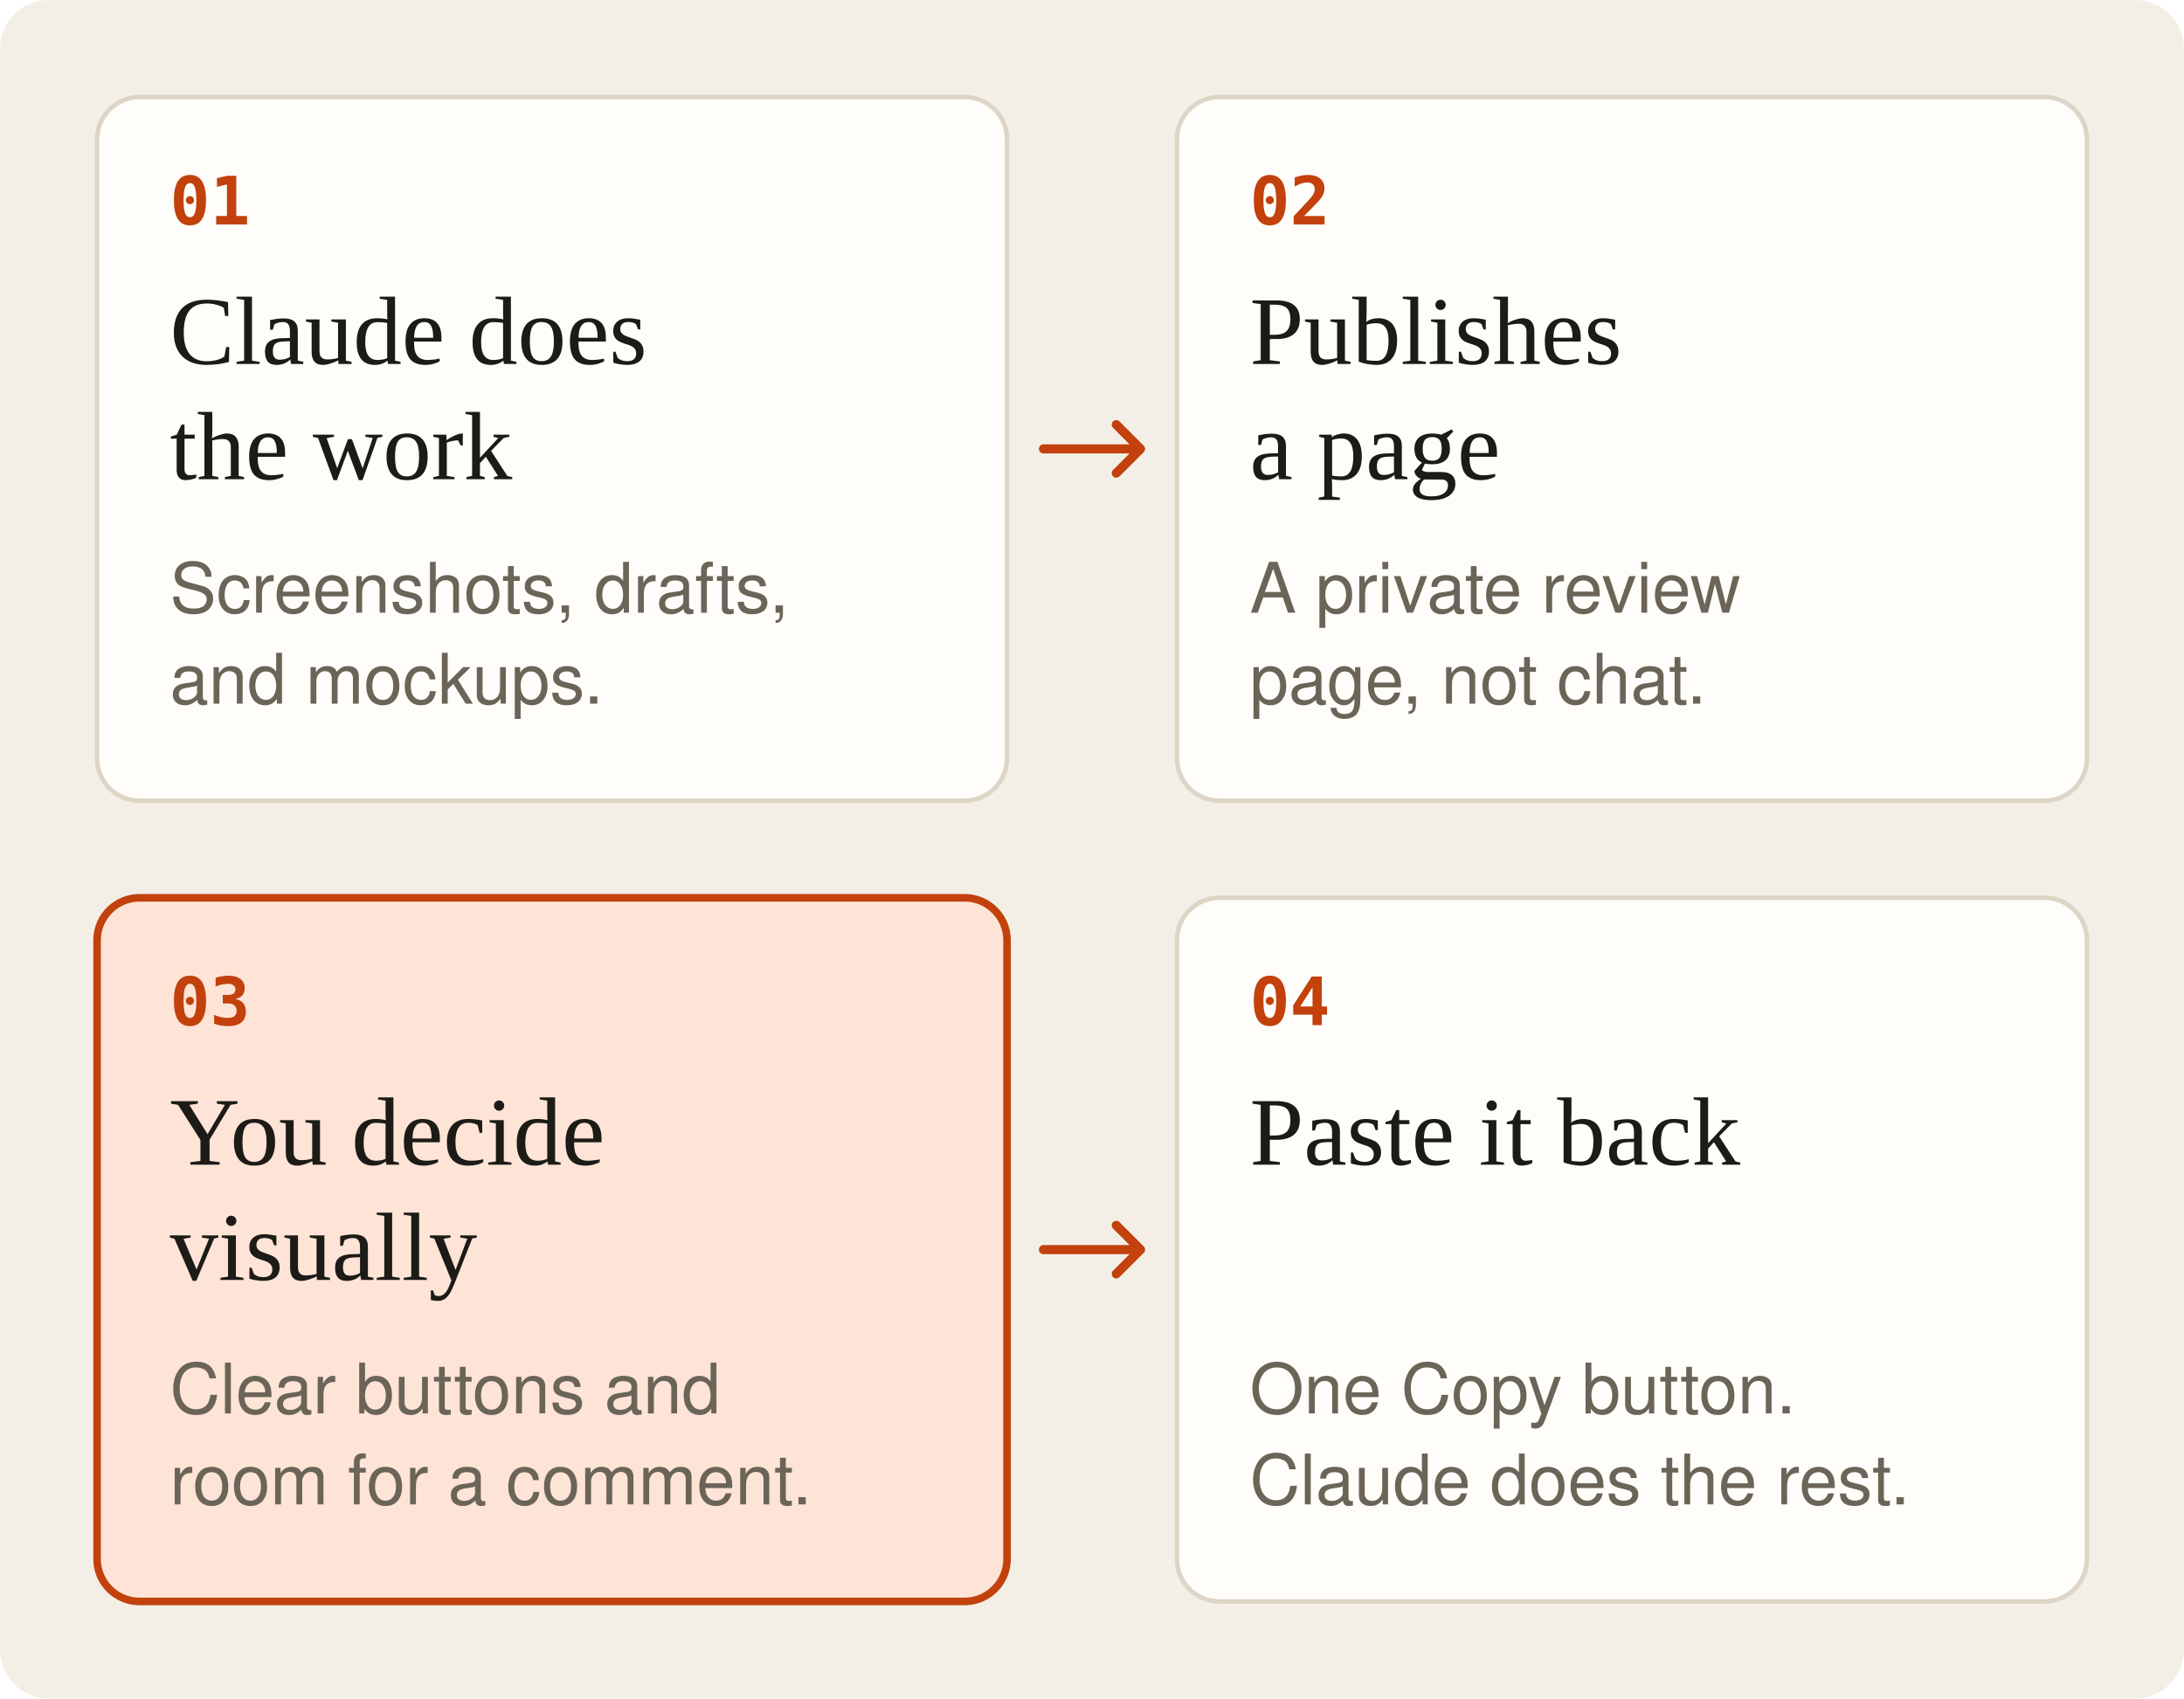
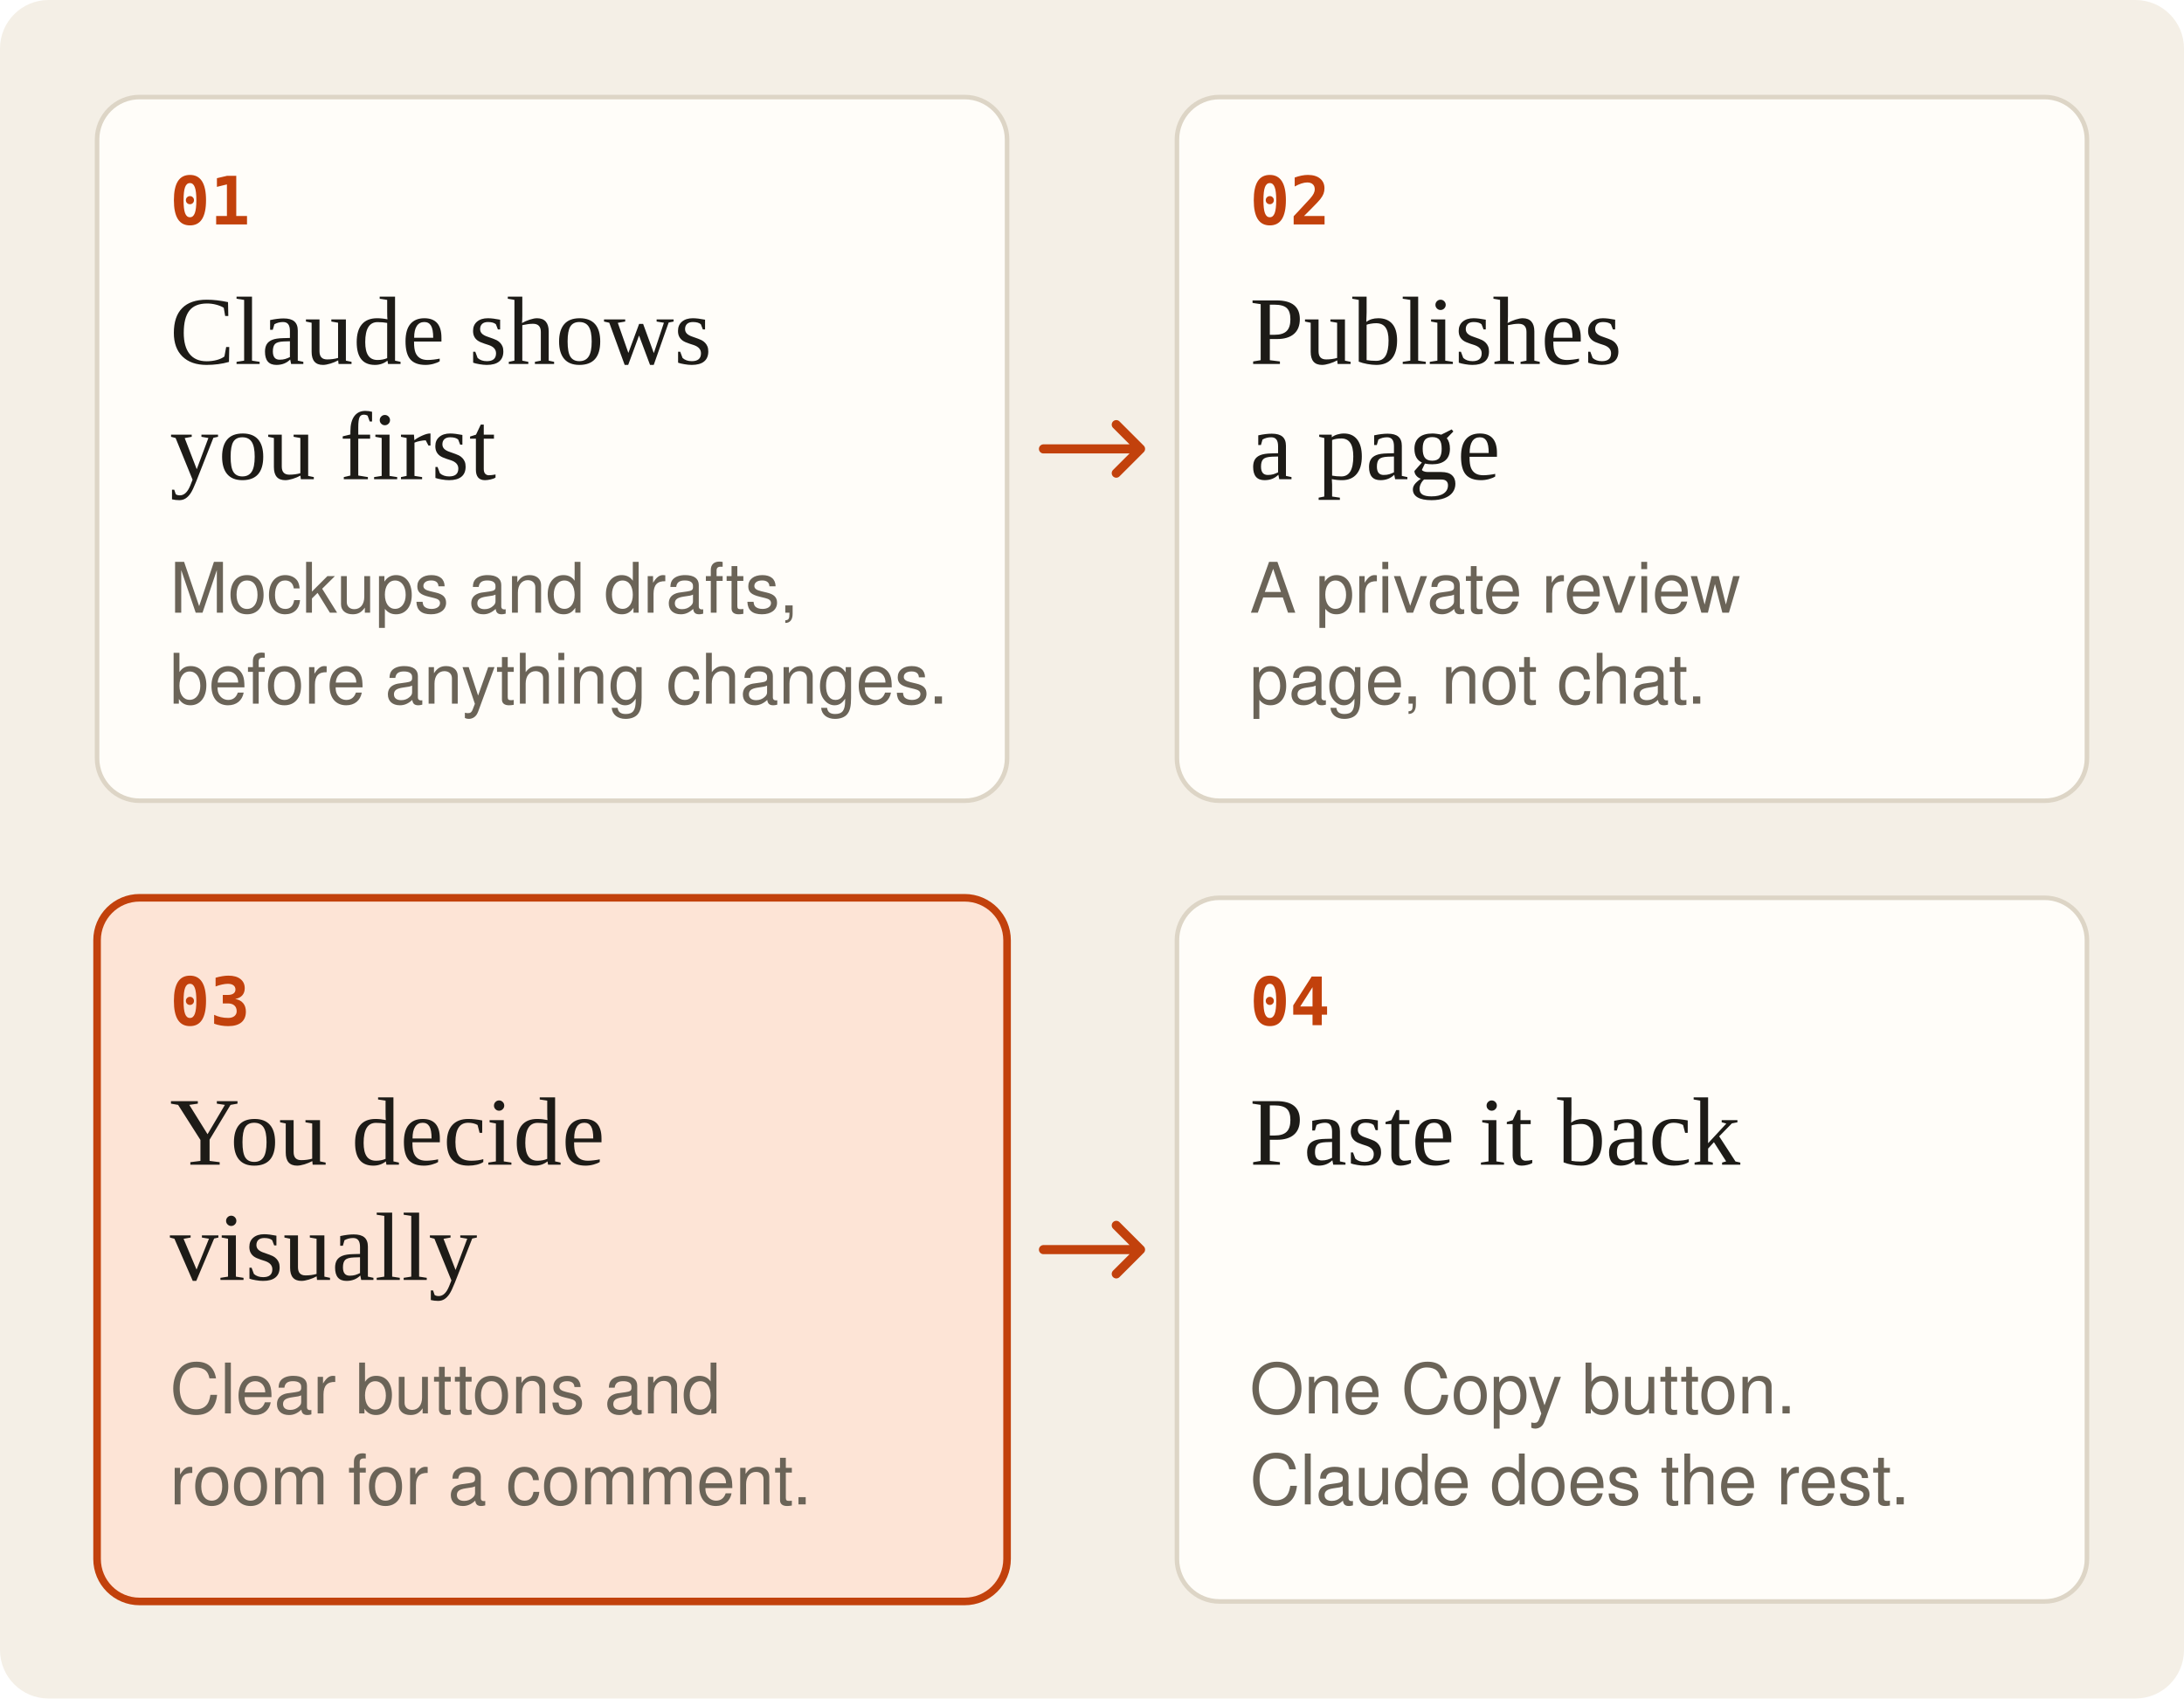
<svg xmlns="http://www.w3.org/2000/svg" viewBox="0 0 720 560" width="720" height="560" role="img" aria-labelledby="t d">
  <rect width="720" height="560" rx="16" fill="#f4efe6" />
  <rect x="32" y="32" width="300" height="232" rx="14" fill="#fffdf9" stroke="#ddd5c6" stroke-width="1.5" />
  <text x="56" y="74" font-family="ui-monospace, SFMono-Regular, Menlo, Consolas, monospace" font-size="22" font-weight="700" fill="#c2410c">01</text>
-   <text x="56" y="120" font-family="Georgia, 'Times New Roman', serif" font-size="32" fill="#1d1b17">Claude does</text>
-   <text x="56" y="158" font-family="Georgia, 'Times New Roman', serif" font-size="32" fill="#1d1b17">the work</text>
-   <text x="56" y="202" font-family="-apple-system, 'Segoe UI', Helvetica, Arial, sans-serif" font-size="23" fill="#6b6458">Screenshots, drafts,</text>
-   <text x="56" y="232" font-family="-apple-system, 'Segoe UI', Helvetica, Arial, sans-serif" font-size="23" fill="#6b6458">and mockups.</text>
+   <text x="56" y="120" font-family="Georgia, 'Times New Roman', serif" font-size="32" fill="#1d1b17">Claude shows</text>
+   <text x="56" y="158" font-family="Georgia, 'Times New Roman', serif" font-size="32" fill="#1d1b17">you first</text>
+   <text x="56" y="202" font-family="-apple-system, 'Segoe UI', Helvetica, Arial, sans-serif" font-size="23" fill="#6b6458">Mockups and drafts,</text>
+   <text x="56" y="232" font-family="-apple-system, 'Segoe UI', Helvetica, Arial, sans-serif" font-size="23" fill="#6b6458">before anything changes.</text>
  <path d="M344 148.0 h32 m-8 -8 l8 8 l-8 8" fill="none" stroke="#c2410c" stroke-width="3" stroke-linecap="round" stroke-linejoin="round" />
  <rect x="388" y="32" width="300" height="232" rx="14" fill="#fffdf9" stroke="#ddd5c6" stroke-width="1.5" />
  <text x="412" y="74" font-family="ui-monospace, SFMono-Regular, Menlo, Consolas, monospace" font-size="22" font-weight="700" fill="#c2410c">02</text>
  <text x="412" y="120" font-family="Georgia, 'Times New Roman', serif" font-size="32" fill="#1d1b17">Publishes</text>
  <text x="412" y="158" font-family="Georgia, 'Times New Roman', serif" font-size="32" fill="#1d1b17">a page</text>
  <text x="412" y="202" font-family="-apple-system, 'Segoe UI', Helvetica, Arial, sans-serif" font-size="23" fill="#6b6458">A private review</text>
  <text x="412" y="232" font-family="-apple-system, 'Segoe UI', Helvetica, Arial, sans-serif" font-size="23" fill="#6b6458">page, not chat.</text>
  <rect x="32" y="296" width="300" height="232" rx="14" fill="#fde4d6" stroke="#c2410c" stroke-width="2.5" />
  <text x="56" y="338" font-family="ui-monospace, SFMono-Regular, Menlo, Consolas, monospace" font-size="22" font-weight="700" fill="#c2410c">03</text>
  <text x="56" y="384" font-family="Georgia, 'Times New Roman', serif" font-size="32" fill="#1d1b17">You decide</text>
  <text x="56" y="422" font-family="Georgia, 'Times New Roman', serif" font-size="32" fill="#1d1b17">visually</text>
  <text x="56" y="466" font-family="-apple-system, 'Segoe UI', Helvetica, Arial, sans-serif" font-size="23" fill="#6b6458">Clear buttons and</text>
  <text x="56" y="496" font-family="-apple-system, 'Segoe UI', Helvetica, Arial, sans-serif" font-size="23" fill="#6b6458">room for a comment.</text>
  <path d="M344 412.0 h32 m-8 -8 l8 8 l-8 8" fill="none" stroke="#c2410c" stroke-width="3" stroke-linecap="round" stroke-linejoin="round" />
  <rect x="388" y="296" width="300" height="232" rx="14" fill="#fffdf9" stroke="#ddd5c6" stroke-width="1.5" />
  <text x="412" y="338" font-family="ui-monospace, SFMono-Regular, Menlo, Consolas, monospace" font-size="22" font-weight="700" fill="#c2410c">04</text>
  <text x="412" y="384" font-family="Georgia, 'Times New Roman', serif" font-size="32" fill="#1d1b17">Paste it back</text>
  <text x="412" y="466" font-family="-apple-system, 'Segoe UI', Helvetica, Arial, sans-serif" font-size="23" fill="#6b6458">One Copy button.</text>
  <text x="412" y="496" font-family="-apple-system, 'Segoe UI', Helvetica, Arial, sans-serif" font-size="23" fill="#6b6458">Claude does the rest.</text>
</svg>
